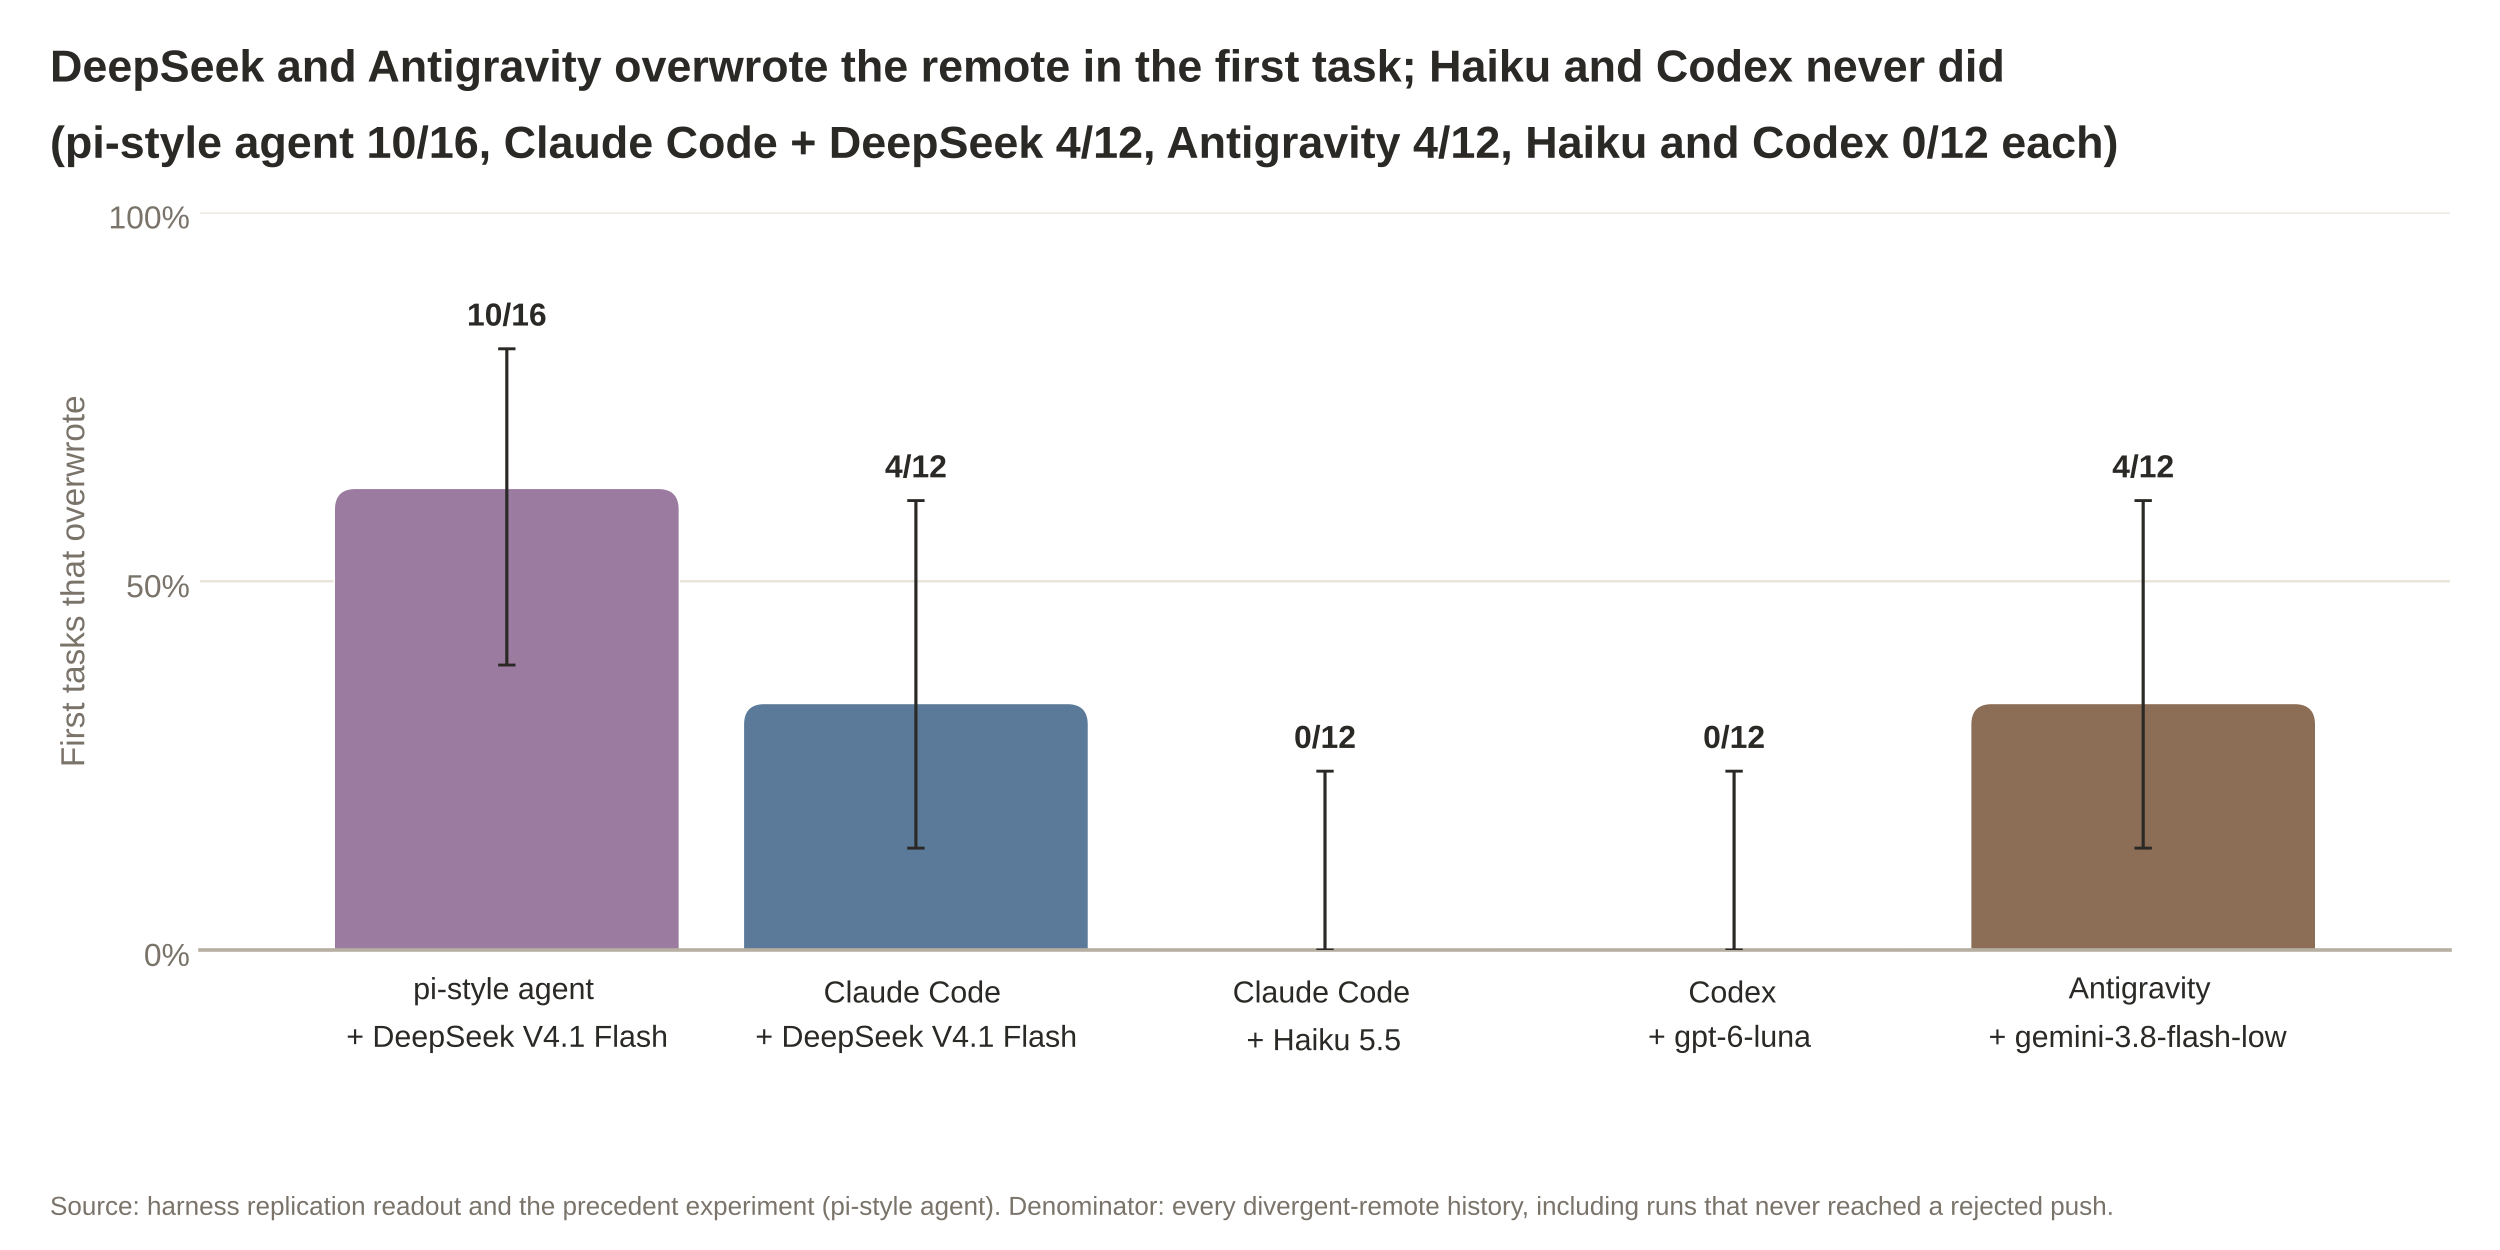
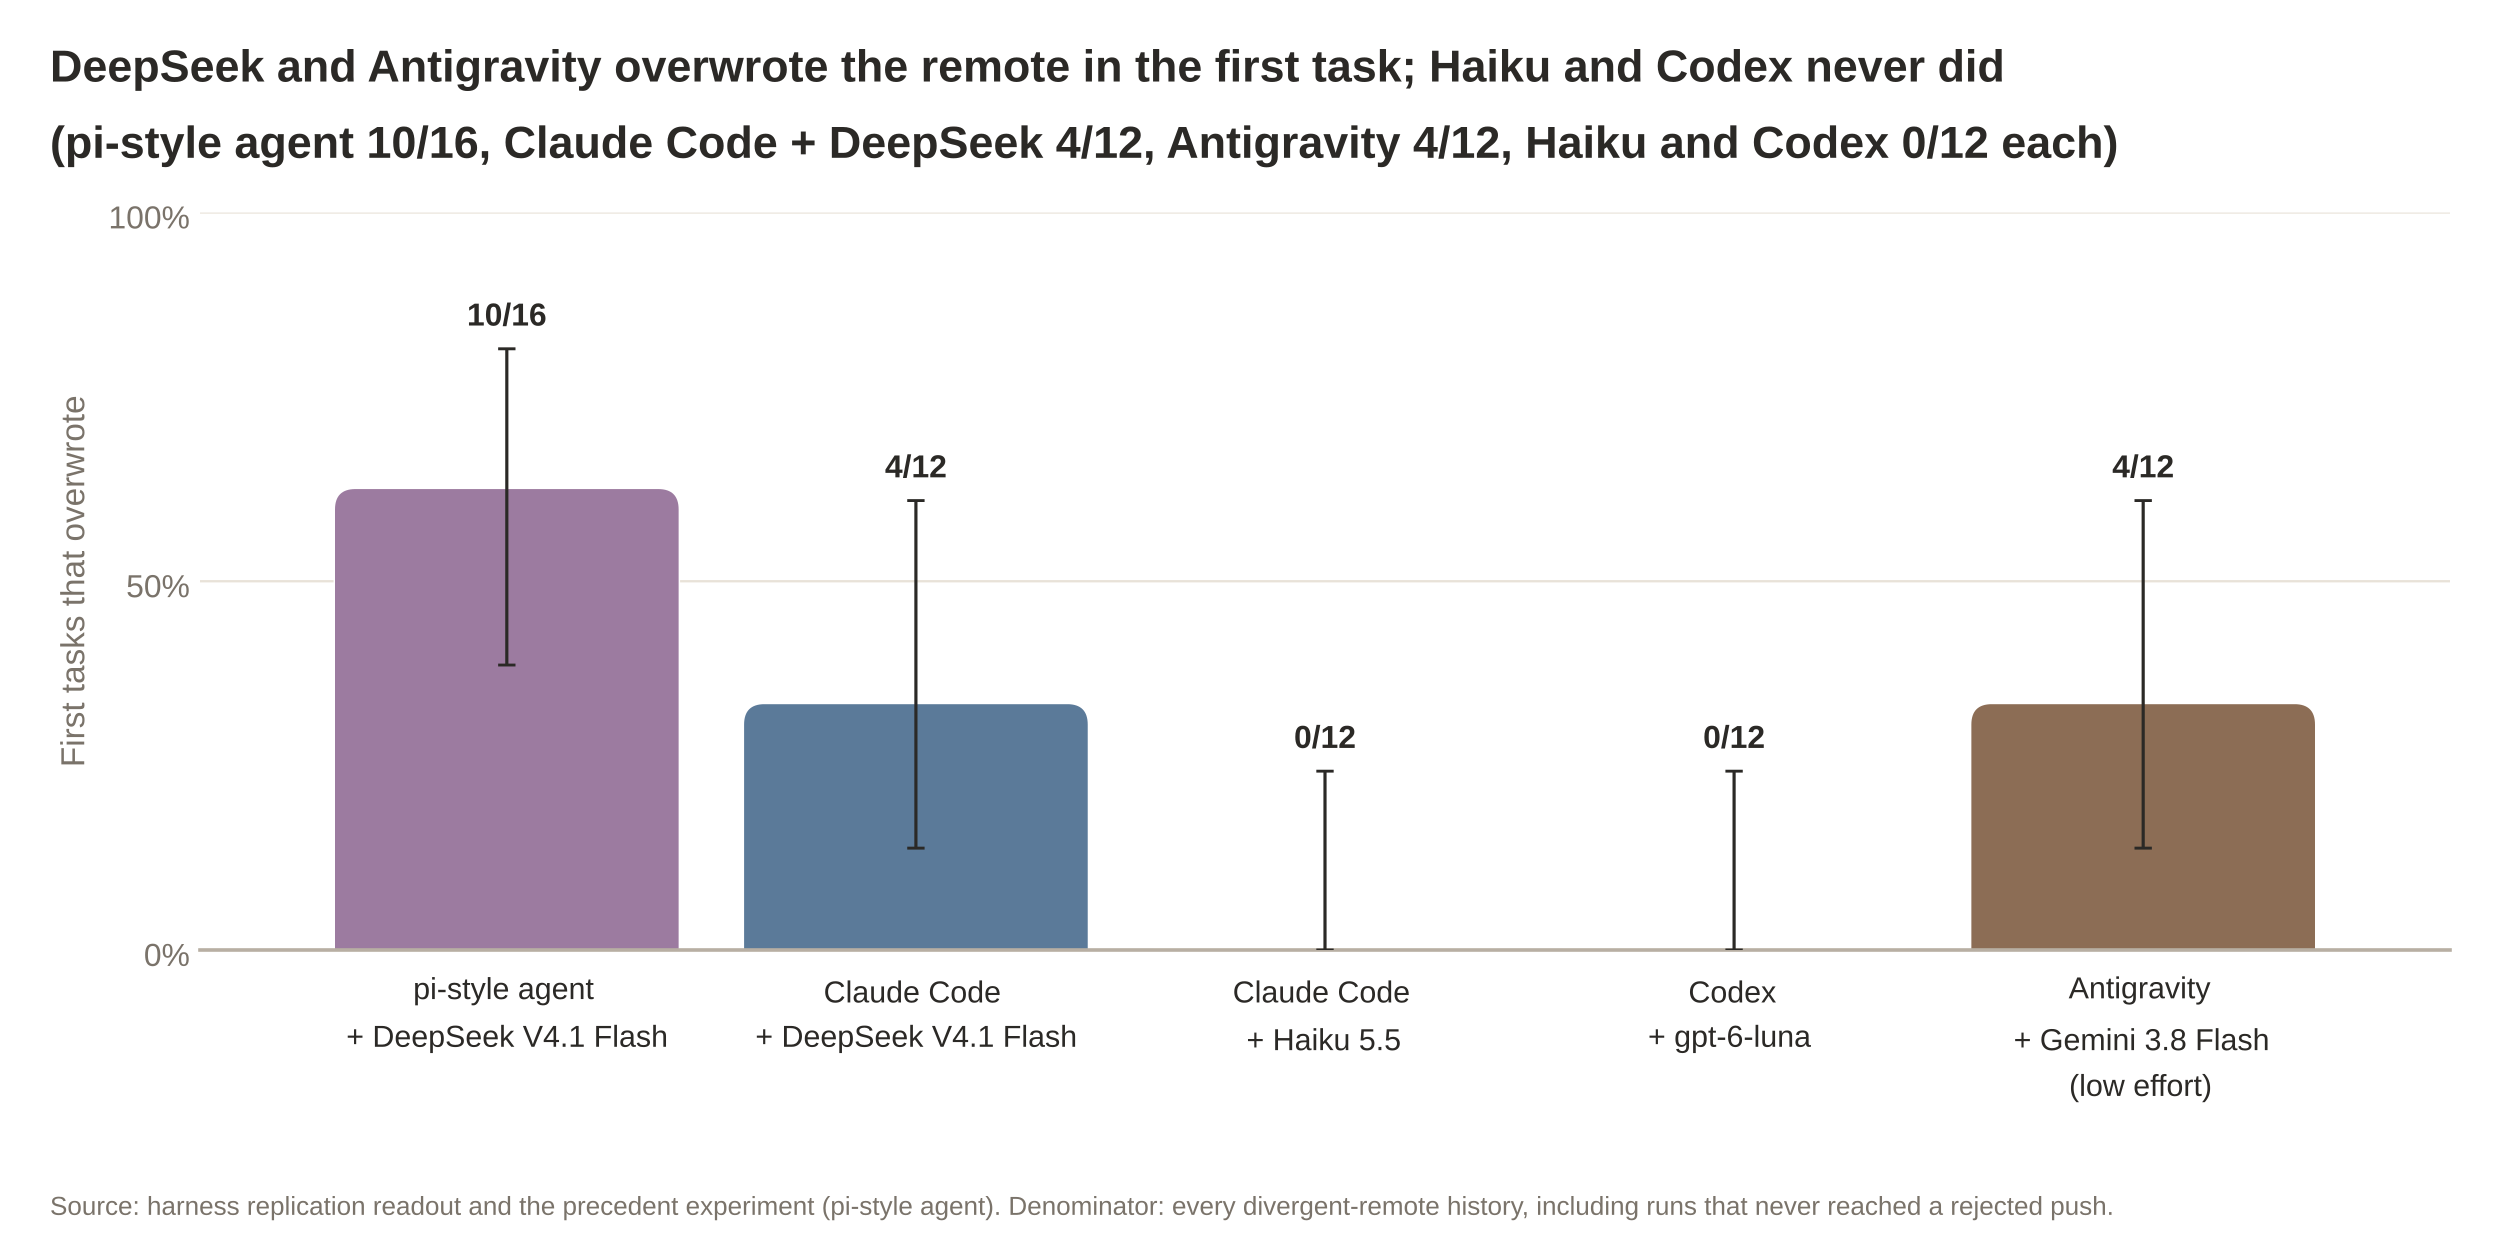
<svg xmlns="http://www.w3.org/2000/svg" xmlns:xlink="http://www.w3.org/1999/xlink" width="864pt" height="432pt" viewBox="0 0 864 432" version="1.1">
  <defs>
    <style type="text/css">*{stroke-linejoin: round; stroke-linecap: butt}</style>
  </defs>
  <g id="figure_1">
    <g id="patch_1">
      <path d="M 0 432  L 864 432  L 864 0  L 0 0  z " style="fill: #ffffff" />
    </g>
    <g id="axes_1">
      <g id="patch_2">
        <path d="M 69.12 328.32  L 846.72 328.32  L 846.72 73.44  L 69.12 73.44  z " style="fill: #ffffff" />
      </g>
      <g id="matplotlib.axis_1">
        <g id="xtick_1">
          <g id="text_1">
            <text style="font-size: 10.5px; font-family: 'Avenir Next', 'Helvetica Neue', 'Arial'; fill: #2b2926" transform="translate(142.7942 345.2759)">pi-style agent</text>
            <text style="font-size: 10.5px; font-family: 'Avenir Next', 'Helvetica Neue', 'Arial'; fill: #2b2926" transform="translate(119.6622 361.7703)">+ DeepSeek V4.1 Flash</text>
          </g>
        </g>
        <g id="xtick_2">
          <g id="text_2">
            <text style="font-size: 10.5px; font-family: 'Avenir Next', 'Helvetica Neue', 'Arial'; fill: #2b2926" transform="translate(284.6494 346.4416)">Claude Code</text>
            <text style="font-size: 10.5px; font-family: 'Avenir Next', 'Helvetica Neue', 'Arial'; fill: #2b2926" transform="translate(261.044 361.7703)">+ DeepSeek V4.1 Flash</text>
          </g>
        </g>
        <g id="xtick_3">
          <g id="text_3">
            <text style="font-size: 10.5px; font-family: 'Avenir Next', 'Helvetica Neue', 'Arial'; fill: #2b2926" transform="translate(426.0312 346.4416)">Claude Code</text>
            <text style="font-size: 10.5px; font-family: 'Avenir Next', 'Helvetica Neue', 'Arial'; fill: #2b2926" transform="translate(430.7939 362.936)">+ Haiku 5.5</text>
          </g>
        </g>
        <g id="xtick_4">
          <g id="text_4">
            <text style="font-size: 10.5px; font-family: 'Avenir Next', 'Helvetica Neue', 'Arial'; fill: #2b2926" transform="translate(583.5198 346.4416)">Codex</text>
            <text style="font-size: 10.5px; font-family: 'Avenir Next', 'Helvetica Neue', 'Arial'; fill: #2b2926" transform="translate(569.545 361.7703)">+ gpt-6-luna</text>
          </g>
        </g>
        <g id="xtick_5">
          <g id="text_5">
            <text style="font-size: 10.5px; font-family: 'Avenir Next', 'Helvetica Neue', 'Arial'; fill: #2b2926" transform="translate(714.9324 345.0241)">Antigravity</text>
-             <text style="font-size: 10.5px; font-family: 'Avenir Next', 'Helvetica Neue', 'Arial'; fill: #2b2926" transform="translate(687.2493 361.8335)">+ gemini-3.8-flash-low</text>
+             <text style="font-size: 10.5px; font-family: 'Avenir Next', 'Helvetica Neue', 'Arial'; fill: #2b2926" transform="translate(695.9216 362.936)">+ Gemini 3.8 Flash</text>
+             <text style="font-size: 10.5px; font-family: 'Avenir Next', 'Helvetica Neue', 'Arial'; fill: #2b2926" transform="translate(715.0694 378.7529)">(low effort)</text>
          </g>
        </g>
      </g>
      <g id="matplotlib.axis_2">
        <g id="ytick_1">
          <g id="line2d_1">
-             <path d="M 69.12 328.32  L 846.72 328.32  " clip-path="url(#pf5a3b8de80)" style="fill: none; stroke: #e8e2d8; stroke-width: 0.8; stroke-linecap: round" />
+             <path d="M 69.12 328.32  L 846.72 328.32  " clip-path="url(#p6ddfa40647)" style="fill: none; stroke: #e8e2d8; stroke-width: 0.8; stroke-linecap: round" />
          </g>
          <g id="text_6">
            <text style="font-size: 11px; font-family: 'Avenir Next', 'Helvetica Neue', 'Arial'; text-anchor: end; fill: #7a736a" x="65.62" y="333.82" transform="rotate(-0 65.62 333.82)">0%</text>
          </g>
        </g>
        <g id="ytick_2">
          <g id="line2d_2">
-             <path d="M 69.12 200.88  L 846.72 200.88  " clip-path="url(#pf5a3b8de80)" style="fill: none; stroke: #e8e2d8; stroke-width: 0.8; stroke-linecap: round" />
+             <path d="M 69.12 200.88  L 846.72 200.88  " clip-path="url(#p6ddfa40647)" style="fill: none; stroke: #e8e2d8; stroke-width: 0.8; stroke-linecap: round" />
          </g>
          <g id="text_7">
            <text style="font-size: 11px; font-family: 'Avenir Next', 'Helvetica Neue', 'Arial'; text-anchor: end; fill: #7a736a" x="65.62" y="206.38" transform="rotate(-0 65.62 206.38)">50%</text>
          </g>
        </g>
        <g id="ytick_3">
          <g id="line2d_3">
-             <path d="M 69.12 73.44  L 846.72 73.44  " clip-path="url(#pf5a3b8de80)" style="fill: none; stroke: #e8e2d8; stroke-width: 0.8; stroke-linecap: round" />
+             <path d="M 69.12 73.44  L 846.72 73.44  " clip-path="url(#p6ddfa40647)" style="fill: none; stroke: #e8e2d8; stroke-width: 0.8; stroke-linecap: round" />
          </g>
          <g id="text_8">
            <text style="font-size: 11px; font-family: 'Avenir Next', 'Helvetica Neue', 'Arial'; text-anchor: end; fill: #7a736a" x="65.62" y="78.94" transform="rotate(-0 65.62 78.94)">100%</text>
          </g>
        </g>
        <g id="text_9">
          <text style="font-size: 11.5px; font-family: 'Avenir Next', 'Helvetica Neue', 'Arial'; text-anchor: middle; fill: #7a736a" x="29.108" y="200.88" transform="rotate(-90 29.10834 200.88)">First tasks that overwrote</text>
        </g>
      </g>
      <g id="patch_3">
-         <path d="M 115.776 328.32  L 234.537 328.32  L 234.537 169.02  L 115.776 169.02  L 115.776 328.32  z " clip-path="url(#pf5a3b8de80)" style="fill: none; stroke: #ffffff; stroke-linejoin: miter" />
+         <path d="M 115.776 328.32  L 234.537 328.32  L 234.537 169.02  L 115.776 169.02  L 115.776 328.32  z " clip-path="url(#p6ddfa40647)" style="fill: none; stroke: #ffffff; stroke-linejoin: miter" />
      </g>
      <g id="patch_4">
-         <path d="M 257.158 328.32  L 375.919 328.32  L 375.919 243.36  L 257.158 243.36  L 257.158 328.32  z " clip-path="url(#pf5a3b8de80)" style="fill: none; stroke: #ffffff; stroke-linejoin: miter" />
+         <path d="M 257.158 328.32  L 375.919 328.32  L 375.919 243.36  L 257.158 243.36  L 257.158 328.32  z " clip-path="url(#p6ddfa40647)" style="fill: none; stroke: #ffffff; stroke-linejoin: miter" />
      </g>
      <g id="patch_5">
-         <path d="M 398.54 328.32  L 517.3 328.32  L 517.3 328.32  L 398.54 328.32  L 398.54 328.32  z " clip-path="url(#pf5a3b8de80)" style="fill: none; stroke: #ffffff; stroke-linejoin: miter" />
+         <path d="M 398.54 328.32  L 517.3 328.32  L 517.3 328.32  L 398.54 328.32  L 398.54 328.32  z " clip-path="url(#p6ddfa40647)" style="fill: none; stroke: #ffffff; stroke-linejoin: miter" />
      </g>
      <g id="patch_6">
-         <path d="M 539.921 328.32  L 658.682 328.32  L 658.682 328.32  L 539.921 328.32  L 539.921 328.32  z " clip-path="url(#pf5a3b8de80)" style="fill: none; stroke: #ffffff; stroke-linejoin: miter" />
+         <path d="M 539.921 328.32  L 658.682 328.32  L 658.682 328.32  L 539.921 328.32  L 539.921 328.32  z " clip-path="url(#p6ddfa40647)" style="fill: none; stroke: #ffffff; stroke-linejoin: miter" />
      </g>
      <g id="patch_7">
-         <path d="M 681.303 328.32  L 800.064 328.32  L 800.064 243.36  L 681.303 243.36  L 681.303 328.32  z " clip-path="url(#pf5a3b8de80)" style="fill: none; stroke: #ffffff; stroke-linejoin: miter" />
+         <path d="M 681.303 328.32  L 800.064 328.32  L 800.064 243.36  L 681.303 243.36  L 681.303 328.32  z " clip-path="url(#p6ddfa40647)" style="fill: none; stroke: #ffffff; stroke-linejoin: miter" />
      </g>
      <g id="patch_8">
-         <path d="M 122.845 335.389  L 227.468 335.389  Q 234.537 335.389 234.537 328.32  L 234.537 176.089  Q 234.537 169.02 227.468 169.02  L 122.845 169.02  Q 115.776 169.02 115.776 176.089  L 115.776 328.32  Q 115.776 335.389 122.845 335.389  z " clip-path="url(#pf5a3b8de80)" style="fill: #9c7ba0" />
+         <path d="M 122.845 335.389  L 227.468 335.389  Q 234.537 335.389 234.537 328.32  L 234.537 176.089  Q 234.537 169.02 227.468 169.02  L 122.845 169.02  Q 115.776 169.02 115.776 176.089  L 115.776 328.32  Q 115.776 335.389 122.845 335.389  z " clip-path="url(#p6ddfa40647)" style="fill: #9c7ba0" />
      </g>
      <g id="patch_9">
-         <path d="M 264.227 335.389  L 368.849 335.389  Q 375.919 335.389 375.919 328.32  L 375.919 250.429  Q 375.919 243.36 368.849 243.36  L 264.227 243.36  Q 257.158 243.36 257.158 250.429  L 257.158 328.32  Q 257.158 335.389 264.227 335.389  z " clip-path="url(#pf5a3b8de80)" style="fill: #5b7a99" />
+         <path d="M 264.227 335.389  L 368.849 335.389  Q 375.919 335.389 375.919 328.32  L 375.919 250.429  Q 375.919 243.36 368.849 243.36  L 264.227 243.36  Q 257.158 243.36 257.158 250.429  L 257.158 328.32  Q 257.158 335.389 264.227 335.389  z " clip-path="url(#p6ddfa40647)" style="fill: #5b7a99" />
      </g>
      <g id="patch_10">
-         <path d="M 398.54 328.32  L 517.3 328.32  Q 517.3 328.32 517.3 328.32  L 517.3 328.32  Q 517.3 328.32 517.3 328.32  L 398.54 328.32  Q 398.54 328.32 398.54 328.32  L 398.54 328.32  Q 398.54 328.32 398.54 328.32  z " clip-path="url(#pf5a3b8de80)" style="fill: #6aa3a0" />
+         <path d="M 398.54 328.32  L 517.3 328.32  Q 517.3 328.32 517.3 328.32  L 517.3 328.32  Q 517.3 328.32 517.3 328.32  L 398.54 328.32  Q 398.54 328.32 398.54 328.32  L 398.54 328.32  Q 398.54 328.32 398.54 328.32  z " clip-path="url(#p6ddfa40647)" style="fill: #6aa3a0" />
      </g>
      <g id="patch_11">
-         <path d="M 539.921 328.32  L 658.682 328.32  Q 658.682 328.32 658.682 328.32  L 658.682 328.32  Q 658.682 328.32 658.682 328.32  L 539.921 328.32  Q 539.921 328.32 539.921 328.32  L 539.921 328.32  Q 539.921 328.32 539.921 328.32  z " clip-path="url(#pf5a3b8de80)" style="fill: #7fa37a" />
+         <path d="M 539.921 328.32  L 658.682 328.32  Q 658.682 328.32 658.682 328.32  L 658.682 328.32  Q 658.682 328.32 658.682 328.32  L 539.921 328.32  Q 539.921 328.32 539.921 328.32  L 539.921 328.32  Q 539.921 328.32 539.921 328.32  z " clip-path="url(#p6ddfa40647)" style="fill: #7fa37a" />
      </g>
      <g id="patch_12">
-         <path d="M 688.372 335.389  L 792.995 335.389  Q 800.064 335.389 800.064 328.32  L 800.064 250.429  Q 800.064 243.36 792.995 243.36  L 688.372 243.36  Q 681.303 243.36 681.303 250.429  L 681.303 328.32  Q 681.303 335.389 688.372 335.389  z " clip-path="url(#pf5a3b8de80)" style="fill: #8c6d55" />
+         <path d="M 688.372 335.389  L 792.995 335.389  Q 800.064 335.389 800.064 328.32  L 800.064 250.429  Q 800.064 243.36 792.995 243.36  L 688.372 243.36  Q 681.303 243.36 681.303 250.429  L 681.303 328.32  Q 681.303 335.389 688.372 335.389  z " clip-path="url(#p6ddfa40647)" style="fill: #8c6d55" />
      </g>
      <g id="patch_13">
        <path d="M 69.12 328.32  L 846.72 328.32  " style="fill: none; stroke: #b8afa3; stroke-width: 1.25; stroke-linejoin: miter; stroke-linecap: square" />
      </g>
      <g id="LineCollection_1">
-         <path d="M 175.156 229.833  L 175.156 120.544  " clip-path="url(#pf5a3b8de80)" style="fill: none; stroke: #2b2926; stroke-width: 1.1" />
+         <path d="M 175.156 229.833  L 175.156 120.544  " clip-path="url(#p6ddfa40647)" style="fill: none; stroke: #2b2926; stroke-width: 1.1" />
      </g>
      <g id="line2d_4">
        <defs>
-           <path id="m89fc1ed51f" d="M 3 0  L -3 -0  " style="stroke: #2b2926" />
+           <path id="m8123c14b1c" d="M 3 0  L -3 -0  " style="stroke: #2b2926" />
        </defs>
-         <g clip-path="url(#pf5a3b8de80)">
-           <use xlink:href="#m89fc1ed51f" x="175.156" y="229.833" style="fill: #4c72b0; stroke: #2b2926" />
+         <g clip-path="url(#p6ddfa40647)">
+           <use xlink:href="#m8123c14b1c" x="175.156" y="229.833" style="fill: #4c72b0; stroke: #2b2926" />
        </g>
      </g>
      <g id="line2d_5">
-         <g clip-path="url(#pf5a3b8de80)">
-           <use xlink:href="#m89fc1ed51f" x="175.156" y="120.544" style="fill: #4c72b0; stroke: #2b2926" />
+         <g clip-path="url(#p6ddfa40647)">
+           <use xlink:href="#m8123c14b1c" x="175.156" y="120.544" style="fill: #4c72b0; stroke: #2b2926" />
        </g>
      </g>
      <g id="text_10">
        <text style="font-weight: 700; font-size: 11px; font-family: 'Avenir Next', 'Helvetica Neue', 'Arial'; text-anchor: middle; fill: #2b2926" x="175.156" y="112.518" transform="rotate(-0 175.1564 112.5183)">10/16</text>
      </g>
      <g id="LineCollection_2">
-         <path d="M 316.538 293.117  L 316.538 173.001  " clip-path="url(#pf5a3b8de80)" style="fill: none; stroke: #2b2926; stroke-width: 1.1" />
+         <path d="M 316.538 293.117  L 316.538 173.001  " clip-path="url(#p6ddfa40647)" style="fill: none; stroke: #2b2926; stroke-width: 1.1" />
      </g>
      <g id="line2d_6">
-         <g clip-path="url(#pf5a3b8de80)">
-           <use xlink:href="#m89fc1ed51f" x="316.538" y="293.117" style="fill: #4c72b0; stroke: #2b2926" />
+         <g clip-path="url(#p6ddfa40647)">
+           <use xlink:href="#m8123c14b1c" x="316.538" y="293.117" style="fill: #4c72b0; stroke: #2b2926" />
        </g>
      </g>
      <g id="line2d_7">
-         <g clip-path="url(#pf5a3b8de80)">
-           <use xlink:href="#m89fc1ed51f" x="316.538" y="173.001" style="fill: #4c72b0; stroke: #2b2926" />
+         <g clip-path="url(#p6ddfa40647)">
+           <use xlink:href="#m8123c14b1c" x="316.538" y="173.001" style="fill: #4c72b0; stroke: #2b2926" />
        </g>
      </g>
      <g id="text_11">
        <text style="font-weight: 700; font-size: 11px; font-family: 'Avenir Next', 'Helvetica Neue', 'Arial'; text-anchor: middle; fill: #2b2926" x="316.538" y="164.975" transform="rotate(-0 316.5382 164.9746)">4/12</text>
      </g>
      <g id="LineCollection_3">
-         <path d="M 457.92 328.32  L 457.92 266.511  " clip-path="url(#pf5a3b8de80)" style="fill: none; stroke: #2b2926; stroke-width: 1.1" />
+         <path d="M 457.92 328.32  L 457.92 266.511  " clip-path="url(#p6ddfa40647)" style="fill: none; stroke: #2b2926; stroke-width: 1.1" />
      </g>
      <g id="line2d_8">
-         <g clip-path="url(#pf5a3b8de80)">
-           <use xlink:href="#m89fc1ed51f" x="457.92" y="328.32" style="fill: #4c72b0; stroke: #2b2926" />
+         <g clip-path="url(#p6ddfa40647)">
+           <use xlink:href="#m8123c14b1c" x="457.92" y="328.32" style="fill: #4c72b0; stroke: #2b2926" />
        </g>
      </g>
      <g id="line2d_9">
-         <g clip-path="url(#pf5a3b8de80)">
-           <use xlink:href="#m89fc1ed51f" x="457.92" y="266.511" style="fill: #4c72b0; stroke: #2b2926" />
+         <g clip-path="url(#p6ddfa40647)">
+           <use xlink:href="#m8123c14b1c" x="457.92" y="266.511" style="fill: #4c72b0; stroke: #2b2926" />
        </g>
      </g>
      <g id="text_12">
        <text style="font-weight: 700; font-size: 11px; font-family: 'Avenir Next', 'Helvetica Neue', 'Arial'; text-anchor: middle; fill: #2b2926" x="457.92" y="258.485" transform="rotate(-0 457.92 258.4854)">0/12</text>
      </g>
      <g id="LineCollection_4">
-         <path d="M 599.302 328.32  L 599.302 266.511  " clip-path="url(#pf5a3b8de80)" style="fill: none; stroke: #2b2926; stroke-width: 1.1" />
+         <path d="M 599.302 328.32  L 599.302 266.511  " clip-path="url(#p6ddfa40647)" style="fill: none; stroke: #2b2926; stroke-width: 1.1" />
      </g>
      <g id="line2d_10">
-         <g clip-path="url(#pf5a3b8de80)">
-           <use xlink:href="#m89fc1ed51f" x="599.302" y="328.32" style="fill: #4c72b0; stroke: #2b2926" />
+         <g clip-path="url(#p6ddfa40647)">
+           <use xlink:href="#m8123c14b1c" x="599.302" y="328.32" style="fill: #4c72b0; stroke: #2b2926" />
        </g>
      </g>
      <g id="line2d_11">
-         <g clip-path="url(#pf5a3b8de80)">
-           <use xlink:href="#m89fc1ed51f" x="599.302" y="266.511" style="fill: #4c72b0; stroke: #2b2926" />
+         <g clip-path="url(#p6ddfa40647)">
+           <use xlink:href="#m8123c14b1c" x="599.302" y="266.511" style="fill: #4c72b0; stroke: #2b2926" />
        </g>
      </g>
      <g id="text_13">
        <text style="font-weight: 700; font-size: 11px; font-family: 'Avenir Next', 'Helvetica Neue', 'Arial'; text-anchor: middle; fill: #2b2926" x="599.302" y="258.485" transform="rotate(-0 599.3018 258.4854)">0/12</text>
      </g>
      <g id="LineCollection_5">
-         <path d="M 740.684 293.117  L 740.684 173.001  " clip-path="url(#pf5a3b8de80)" style="fill: none; stroke: #2b2926; stroke-width: 1.1" />
+         <path d="M 740.684 293.117  L 740.684 173.001  " clip-path="url(#p6ddfa40647)" style="fill: none; stroke: #2b2926; stroke-width: 1.1" />
      </g>
      <g id="line2d_12">
-         <g clip-path="url(#pf5a3b8de80)">
-           <use xlink:href="#m89fc1ed51f" x="740.684" y="293.117" style="fill: #4c72b0; stroke: #2b2926" />
+         <g clip-path="url(#p6ddfa40647)">
+           <use xlink:href="#m8123c14b1c" x="740.684" y="293.117" style="fill: #4c72b0; stroke: #2b2926" />
        </g>
      </g>
      <g id="line2d_13">
-         <g clip-path="url(#pf5a3b8de80)">
-           <use xlink:href="#m89fc1ed51f" x="740.684" y="173.001" style="fill: #4c72b0; stroke: #2b2926" />
+         <g clip-path="url(#p6ddfa40647)">
+           <use xlink:href="#m8123c14b1c" x="740.684" y="173.001" style="fill: #4c72b0; stroke: #2b2926" />
        </g>
      </g>
      <g id="text_14">
        <text style="font-weight: 700; font-size: 11px; font-family: 'Avenir Next', 'Helvetica Neue', 'Arial'; text-anchor: middle; fill: #2b2926" x="740.684" y="164.975" transform="rotate(-0 740.6836 164.9746)">4/12</text>
      </g>
    </g>
    <g id="text_15">
      <text style="font-weight: 700; font-size: 15.5px; font-family: 'Avenir Next', 'Helvetica Neue', 'Arial'; fill: #2b2926" transform="translate(17.28 28.17938)">DeepSeek and Antigravity overwrote the remote in the first task; Haiku and Codex never did</text>
      <text style="font-weight: 700; font-size: 15.5px; font-family: 'Avenir Next', 'Helvetica Neue', 'Arial'; fill: #2b2926" transform="translate(17.28 54.54512)">(pi-style agent 10/16, Claude Code + DeepSeek 4/12, Antigravity 4/12, Haiku and Codex 0/12 each)</text>
    </g>
    <g id="text_16">
      <text style="font-size: 9px; font-family: 'Avenir Next', 'Helvetica Neue', 'Arial'; text-anchor: start; fill: #7a736a" x="17.28" y="419.851" transform="rotate(-0 17.28 419.8506)">Source: harness replication readout and the precedent experiment (pi-style agent). Denominator: every divergent-remote history, including runs that never reached a rejected push.</text>
    </g>
  </g>
  <defs>
-     <clipPath id="pf5a3b8de80">
+     <clipPath id="p6ddfa40647">
      <rect x="69.12" y="73.44" width="777.6" height="254.88" />
    </clipPath>
  </defs>
</svg>
